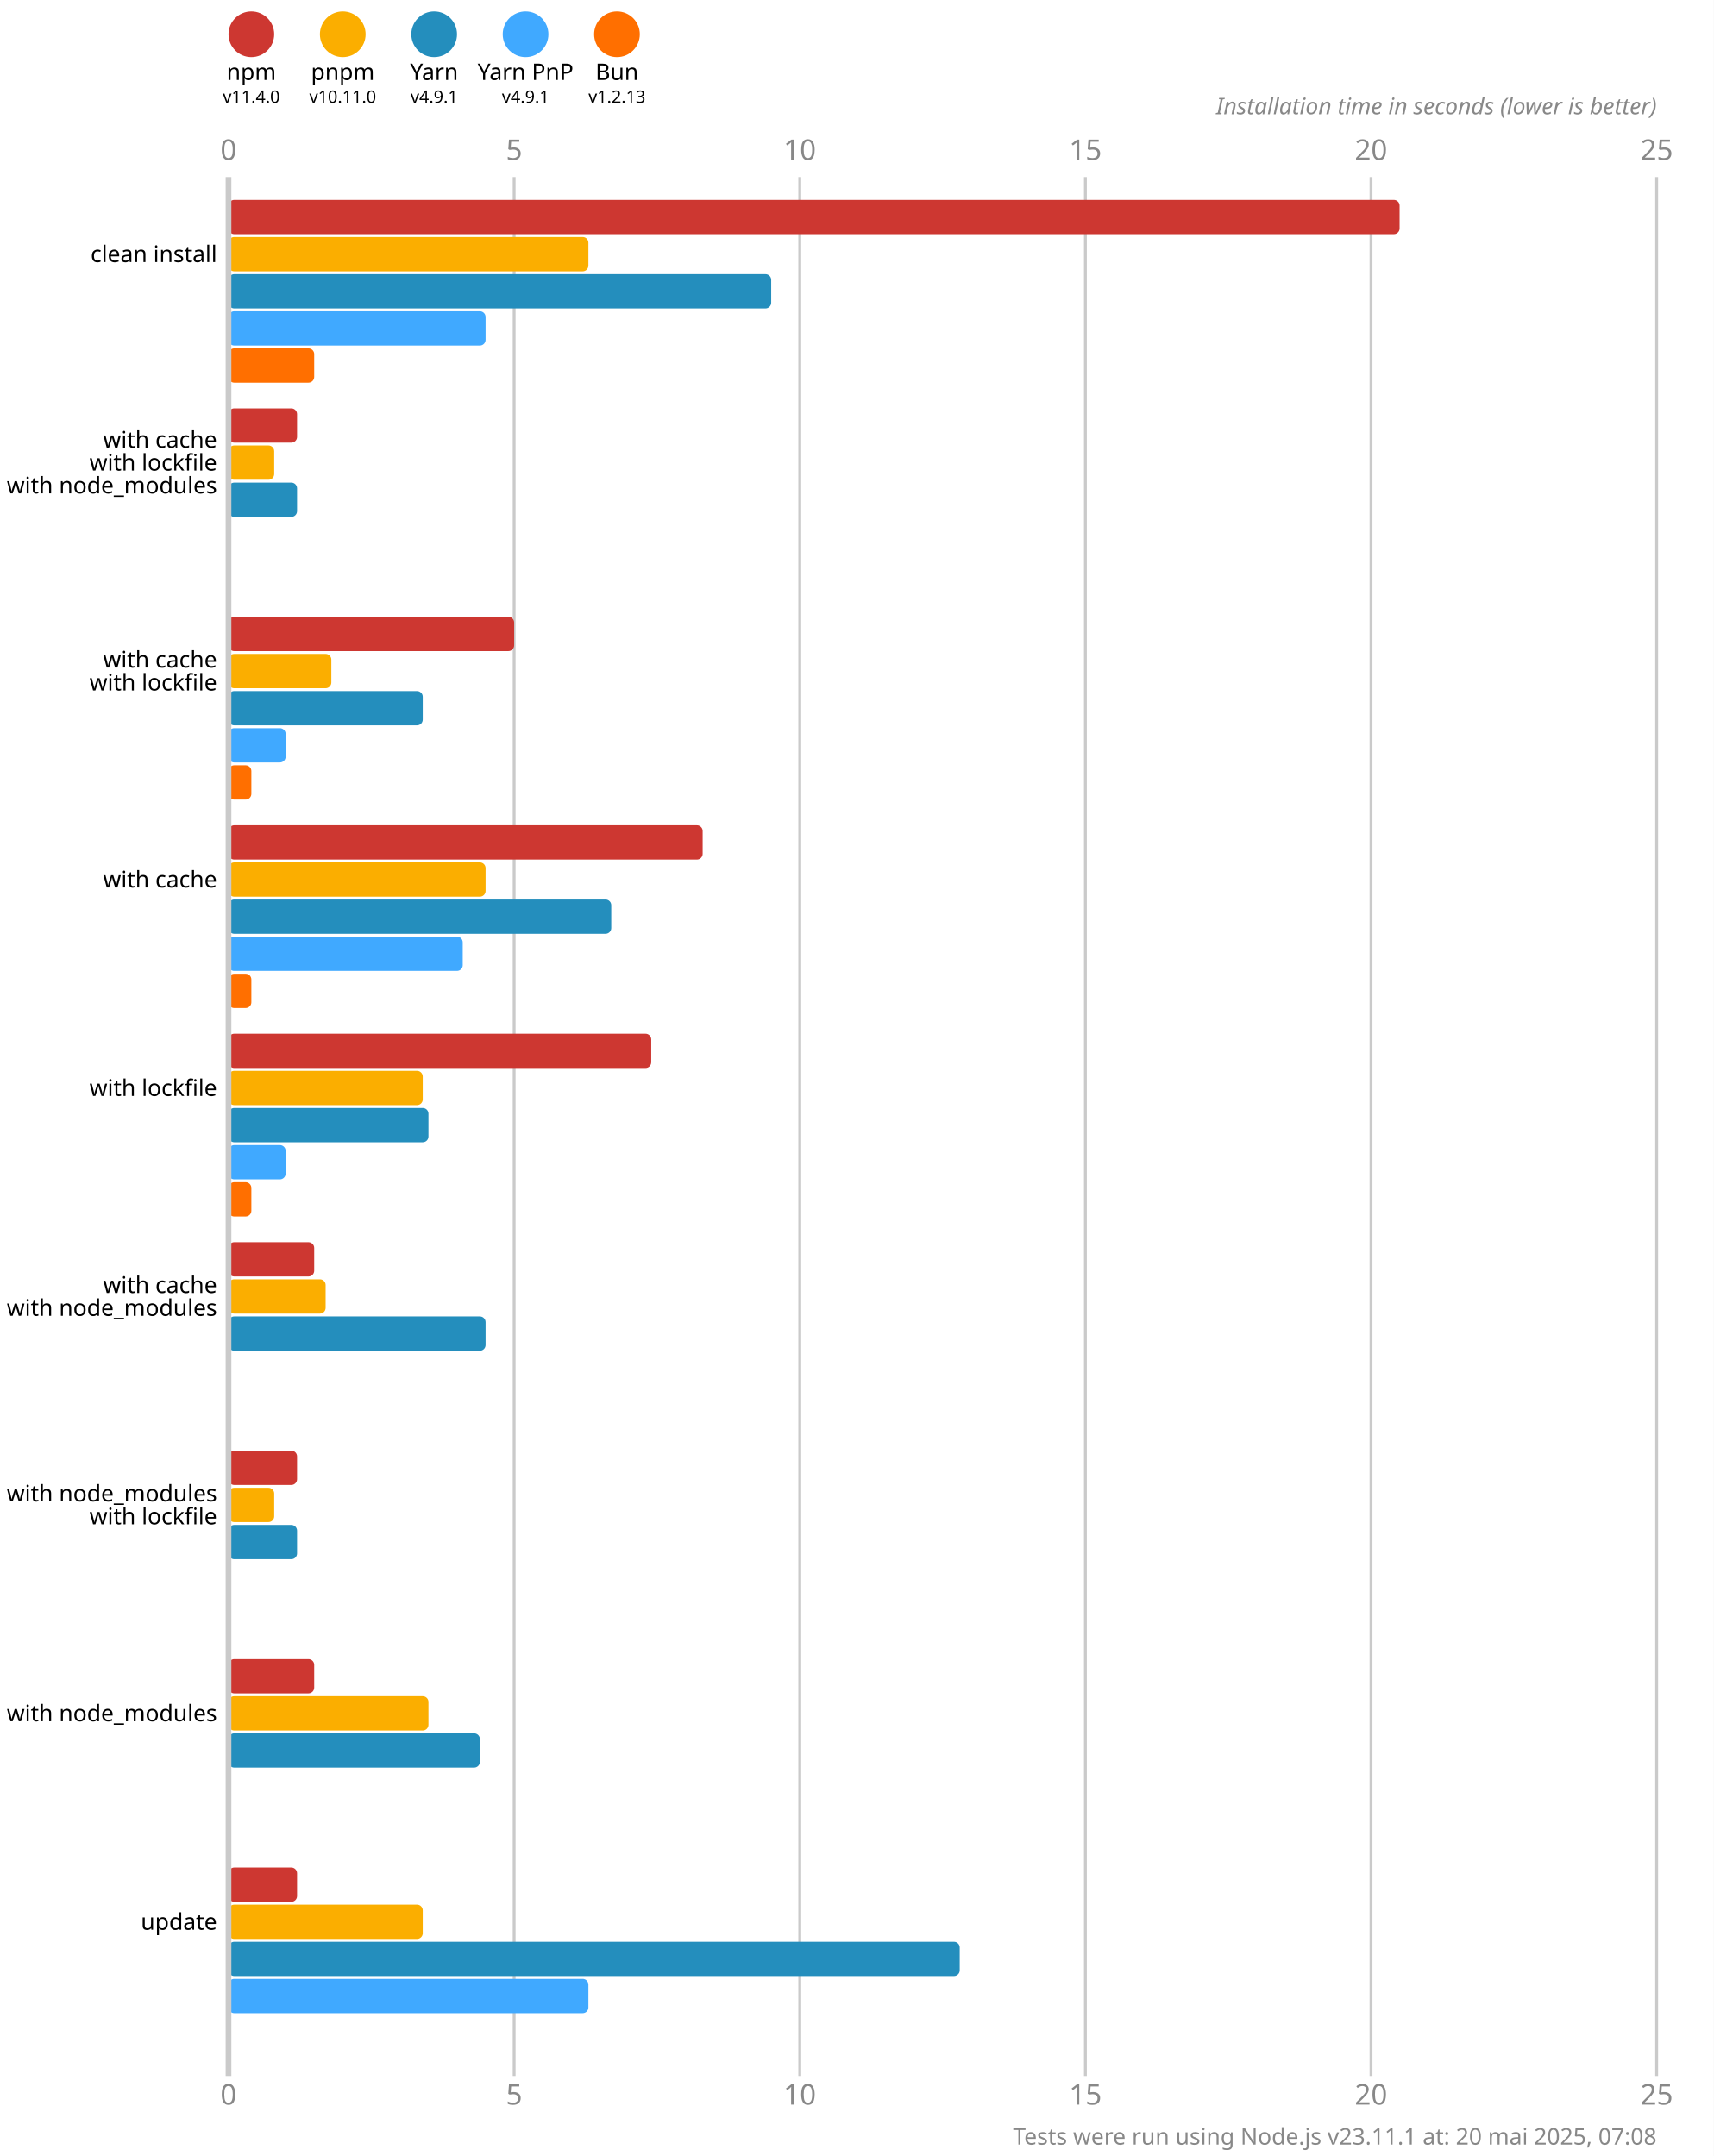
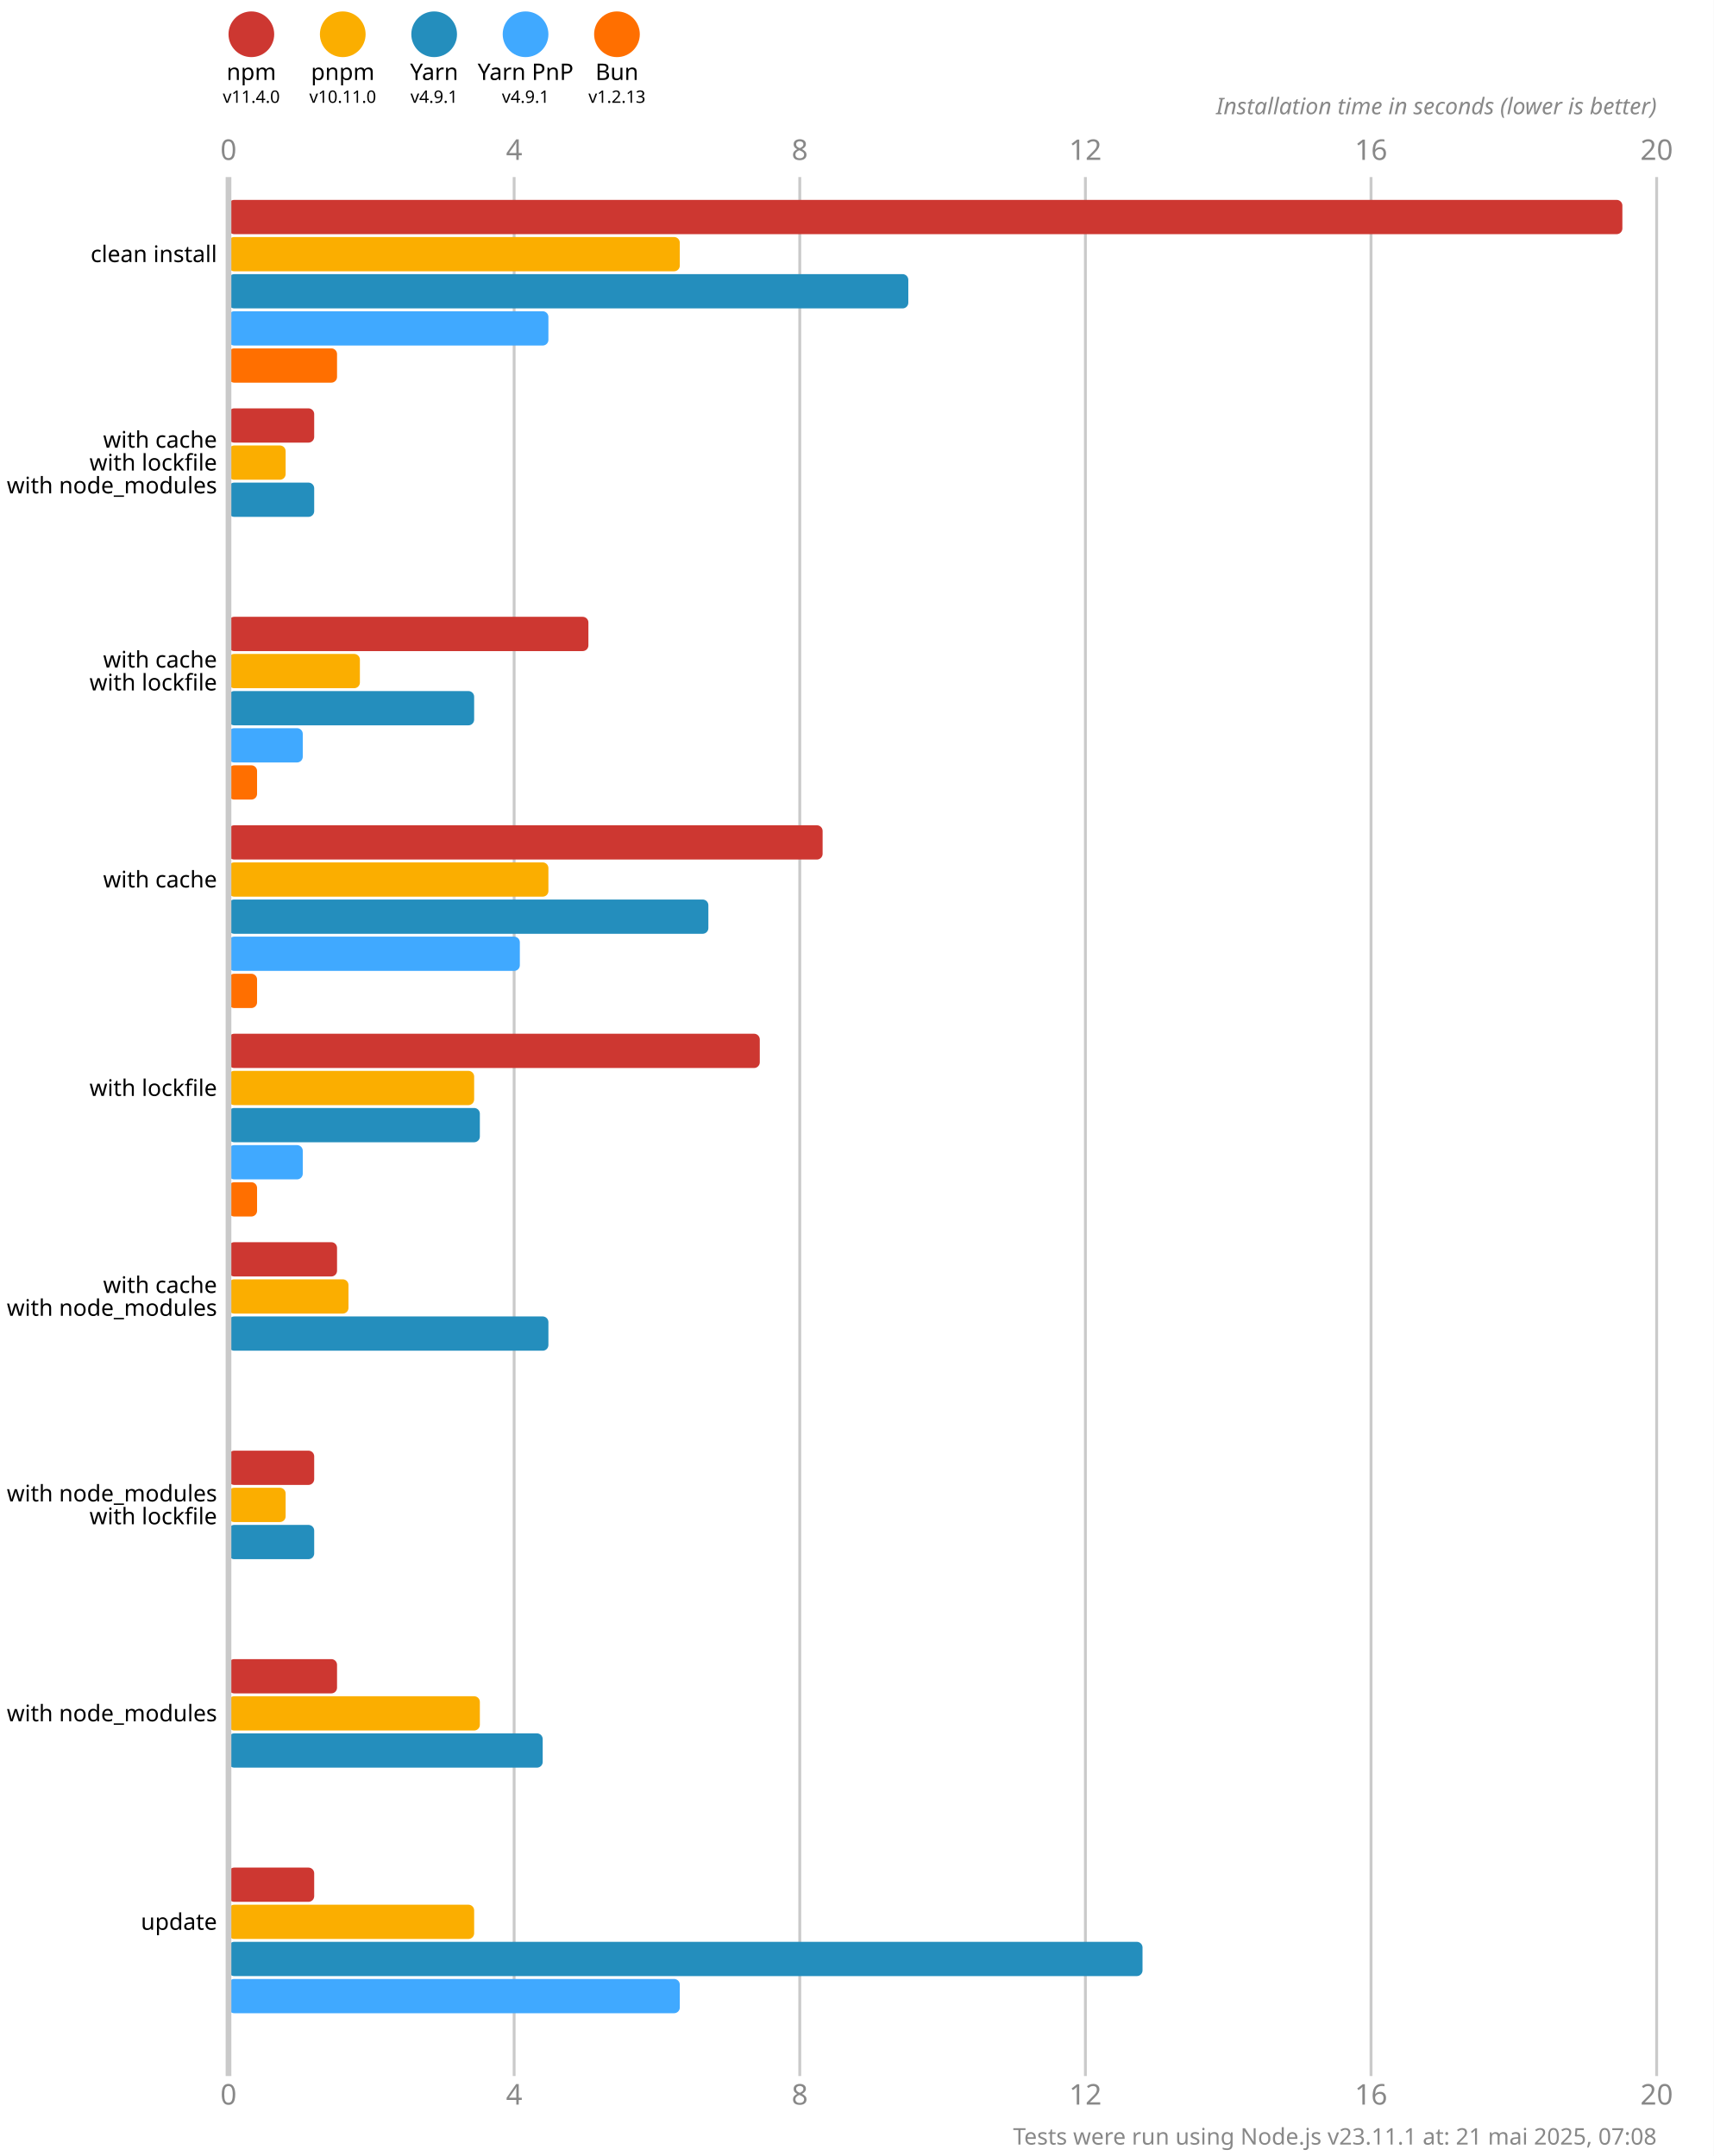
<svg xmlns="http://www.w3.org/2000/svg" version="1.1" viewBox="0 0 300 377.5">
  <style>
    .font { font-family: sans-serif; }
    .s3 { font-size: 3px; }
    .s4 { font-size: 4px; }
    .s5 { font-size: 5px; }
    .line { stroke: #cacaca; }
    .width { stroke-width: 0.5; }
    .text { fill: #888; }
  </style>
  <rect x="0" y="0" width="300" height="377.5" fill="#fff" />
  <circle cx="44" cy="6" r="4" fill="#cd3731" />
  <text x="44" y="14" class="font s4" text-anchor="middle">npm</text>
  <text x="44" y="18" class="font s3" text-anchor="middle">v11.4.0</text>
  <circle cx="60" cy="6" r="4" fill="#fbae00" />
  <text x="60" y="14" class="font s4" text-anchor="middle">pnpm</text>
  <text x="60" y="18" class="font s3" text-anchor="middle">v10.11.0</text>
  <circle cx="76" cy="6" r="4" fill="#248ebd" />
  <text x="76" y="14" class="font s4" text-anchor="middle">Yarn</text>
  <text x="76" y="18" class="font s3" text-anchor="middle">v4.9.1</text>
  <circle cx="92" cy="6" r="4" fill="#40a9ff" />
  <text x="92" y="14" class="font s4" text-anchor="middle">Yarn PnP</text>
  <text x="92" y="18" class="font s3" text-anchor="middle">v4.9.1</text>
  <circle cx="108" cy="6" r="4" fill="#ff6f00" />
  <text x="108" y="14" class="font s4" text-anchor="middle">Bun</text>
  <text x="108" y="18" class="font s3" text-anchor="middle">v1.2.13</text>
  <text x="40" y="28" class="font s5 text" text-anchor="middle">0</text>
  <text x="40" y="368.5" class="font s5 text" text-anchor="middle">0</text>
  <line x1="90" y1="31" x2="90" y2="363.5" class="line width" />
-   <text x="90" y="28" class="font s5 text" text-anchor="middle">5</text>
-   <text x="90" y="368.5" class="font s5 text" text-anchor="middle">5</text>
+   <text x="90" y="28" class="font s5 text" text-anchor="middle">4</text>
+   <text x="90" y="368.5" class="font s5 text" text-anchor="middle">4</text>
  <line x1="140" y1="31" x2="140" y2="363.5" class="line width" />
-   <text x="140" y="28" class="font s5 text" text-anchor="middle">10</text>
-   <text x="140" y="368.5" class="font s5 text" text-anchor="middle">10</text>
+   <text x="140" y="28" class="font s5 text" text-anchor="middle">8</text>
+   <text x="140" y="368.5" class="font s5 text" text-anchor="middle">8</text>
  <line x1="190" y1="31" x2="190" y2="363.5" class="line width" />
-   <text x="190" y="28" class="font s5 text" text-anchor="middle">15</text>
-   <text x="190" y="368.5" class="font s5 text" text-anchor="middle">15</text>
+   <text x="190" y="28" class="font s5 text" text-anchor="middle">12</text>
+   <text x="190" y="368.5" class="font s5 text" text-anchor="middle">12</text>
  <line x1="240" y1="31" x2="240" y2="363.5" class="line width" />
-   <text x="240" y="28" class="font s5 text" text-anchor="middle">20</text>
-   <text x="240" y="368.5" class="font s5 text" text-anchor="middle">20</text>
+   <text x="240" y="28" class="font s5 text" text-anchor="middle">16</text>
+   <text x="240" y="368.5" class="font s5 text" text-anchor="middle">16</text>
  <line x1="290" y1="31" x2="290" y2="363.5" class="line width" />
-   <text x="290" y="28" class="font s5 text" text-anchor="middle">25</text>
-   <text x="290" y="368.5" class="font s5 text" text-anchor="middle">25</text>
+   <text x="290" y="28" class="font s5 text" text-anchor="middle">20</text>
+   <text x="290" y="368.5" class="font s5 text" text-anchor="middle">20</text>
  <text x="290" y="20" class="font s4 text" font-style="italic" text-anchor="end">Installation time in seconds (lower is better)</text>
-   <rect x="40" y="35" width="205" height="6" fill="#cd3731" rx="1" ry="1" />
-   <rect x="40" y="41.5" width="63" height="6" fill="#fbae00" rx="1" ry="1" />
-   <rect x="40" y="48" width="95" height="6" fill="#248ebd" rx="1" ry="1" />
-   <rect x="40" y="54.5" width="45" height="6" fill="#40a9ff" rx="1" ry="1" />
-   <rect x="40" y="61" width="15" height="6" fill="#ff6f00" rx="1" ry="1" />
-   <rect x="40" y="71.5" width="12" height="6" fill="#cd3731" rx="1" ry="1" />
-   <rect x="40" y="78" width="8" height="6" fill="#fbae00" rx="1" ry="1" />
-   <rect x="40" y="84.5" width="12" height="6" fill="#248ebd" rx="1" ry="1" />
+   <rect x="40" y="35" width="244" height="6" fill="#cd3731" rx="1" ry="1" />
+   <rect x="40" y="41.5" width="79" height="6" fill="#fbae00" rx="1" ry="1" />
+   <rect x="40" y="48" width="119" height="6" fill="#248ebd" rx="1" ry="1" />
+   <rect x="40" y="54.5" width="56" height="6" fill="#40a9ff" rx="1" ry="1" />
+   <rect x="40" y="61" width="19" height="6" fill="#ff6f00" rx="1" ry="1" />
+   <rect x="40" y="71.5" width="15" height="6" fill="#cd3731" rx="1" ry="1" />
+   <rect x="40" y="78" width="10" height="6" fill="#fbae00" rx="1" ry="1" />
+   <rect x="40" y="84.5" width="15" height="6" fill="#248ebd" rx="1" ry="1" />
  <rect x="40" y="91" width="0" height="6" fill="#40a9ff" rx="1" ry="1" />
  <rect x="40" y="97.5" width="0" height="6" fill="#ff6f00" rx="1" ry="1" />
-   <rect x="40" y="108" width="50" height="6" fill="#cd3731" rx="1" ry="1" />
-   <rect x="40" y="114.5" width="18" height="6" fill="#fbae00" rx="1" ry="1" />
-   <rect x="40" y="121" width="34" height="6" fill="#248ebd" rx="1" ry="1" />
-   <rect x="40" y="127.5" width="10" height="6" fill="#40a9ff" rx="1" ry="1" />
-   <rect x="40" y="134" width="4" height="6" fill="#ff6f00" rx="1" ry="1" />
-   <rect x="40" y="144.5" width="83" height="6" fill="#cd3731" rx="1" ry="1" />
-   <rect x="40" y="151" width="45" height="6" fill="#fbae00" rx="1" ry="1" />
-   <rect x="40" y="157.5" width="67" height="6" fill="#248ebd" rx="1" ry="1" />
-   <rect x="40" y="164" width="41" height="6" fill="#40a9ff" rx="1" ry="1" />
-   <rect x="40" y="170.5" width="4" height="6" fill="#ff6f00" rx="1" ry="1" />
-   <rect x="40" y="181" width="74" height="6" fill="#cd3731" rx="1" ry="1" />
-   <rect x="40" y="187.5" width="34" height="6" fill="#fbae00" rx="1" ry="1" />
-   <rect x="40" y="194" width="35" height="6" fill="#248ebd" rx="1" ry="1" />
-   <rect x="40" y="200.5" width="10" height="6" fill="#40a9ff" rx="1" ry="1" />
-   <rect x="40" y="207" width="4" height="6" fill="#ff6f00" rx="1" ry="1" />
-   <rect x="40" y="217.5" width="15" height="6" fill="#cd3731" rx="1" ry="1" />
-   <rect x="40" y="224" width="17" height="6" fill="#fbae00" rx="1" ry="1" />
-   <rect x="40" y="230.5" width="45" height="6" fill="#248ebd" rx="1" ry="1" />
+   <rect x="40" y="108" width="63" height="6" fill="#cd3731" rx="1" ry="1" />
+   <rect x="40" y="114.5" width="23" height="6" fill="#fbae00" rx="1" ry="1" />
+   <rect x="40" y="121" width="43" height="6" fill="#248ebd" rx="1" ry="1" />
+   <rect x="40" y="127.5" width="13" height="6" fill="#40a9ff" rx="1" ry="1" />
+   <rect x="40" y="134" width="5" height="6" fill="#ff6f00" rx="1" ry="1" />
+   <rect x="40" y="144.5" width="104" height="6" fill="#cd3731" rx="1" ry="1" />
+   <rect x="40" y="151" width="56" height="6" fill="#fbae00" rx="1" ry="1" />
+   <rect x="40" y="157.5" width="84" height="6" fill="#248ebd" rx="1" ry="1" />
+   <rect x="40" y="164" width="51" height="6" fill="#40a9ff" rx="1" ry="1" />
+   <rect x="40" y="170.5" width="5" height="6" fill="#ff6f00" rx="1" ry="1" />
+   <rect x="40" y="181" width="93" height="6" fill="#cd3731" rx="1" ry="1" />
+   <rect x="40" y="187.5" width="43" height="6" fill="#fbae00" rx="1" ry="1" />
+   <rect x="40" y="194" width="44" height="6" fill="#248ebd" rx="1" ry="1" />
+   <rect x="40" y="200.5" width="13" height="6" fill="#40a9ff" rx="1" ry="1" />
+   <rect x="40" y="207" width="5" height="6" fill="#ff6f00" rx="1" ry="1" />
+   <rect x="40" y="217.5" width="19" height="6" fill="#cd3731" rx="1" ry="1" />
+   <rect x="40" y="224" width="21" height="6" fill="#fbae00" rx="1" ry="1" />
+   <rect x="40" y="230.5" width="56" height="6" fill="#248ebd" rx="1" ry="1" />
  <rect x="40" y="237" width="0" height="6" fill="#40a9ff" rx="1" ry="1" />
  <rect x="40" y="243.5" width="0" height="6" fill="#ff6f00" rx="1" ry="1" />
-   <rect x="40" y="254" width="12" height="6" fill="#cd3731" rx="1" ry="1" />
-   <rect x="40" y="260.5" width="8" height="6" fill="#fbae00" rx="1" ry="1" />
-   <rect x="40" y="267" width="12" height="6" fill="#248ebd" rx="1" ry="1" />
+   <rect x="40" y="254" width="15" height="6" fill="#cd3731" rx="1" ry="1" />
+   <rect x="40" y="260.5" width="10" height="6" fill="#fbae00" rx="1" ry="1" />
+   <rect x="40" y="267" width="15" height="6" fill="#248ebd" rx="1" ry="1" />
  <rect x="40" y="273.5" width="0" height="6" fill="#40a9ff" rx="1" ry="1" />
  <rect x="40" y="280" width="0" height="6" fill="#ff6f00" rx="1" ry="1" />
-   <rect x="40" y="290.5" width="15" height="6" fill="#cd3731" rx="1" ry="1" />
-   <rect x="40" y="297" width="35" height="6" fill="#fbae00" rx="1" ry="1" />
-   <rect x="40" y="303.5" width="44" height="6" fill="#248ebd" rx="1" ry="1" />
+   <rect x="40" y="290.5" width="19" height="6" fill="#cd3731" rx="1" ry="1" />
+   <rect x="40" y="297" width="44" height="6" fill="#fbae00" rx="1" ry="1" />
+   <rect x="40" y="303.5" width="55" height="6" fill="#248ebd" rx="1" ry="1" />
  <rect x="40" y="310" width="0" height="6" fill="#40a9ff" rx="1" ry="1" />
  <rect x="40" y="316.5" width="0" height="6" fill="#ff6f00" rx="1" ry="1" />
-   <rect x="40" y="327" width="12" height="6" fill="#cd3731" rx="1" ry="1" />
-   <rect x="40" y="333.5" width="34" height="6" fill="#fbae00" rx="1" ry="1" />
-   <rect x="40" y="340" width="128" height="6" fill="#248ebd" rx="1" ry="1" />
-   <rect x="40" y="346.5" width="63" height="6" fill="#40a9ff" rx="1" ry="1" />
+   <rect x="40" y="327" width="15" height="6" fill="#cd3731" rx="1" ry="1" />
+   <rect x="40" y="333.5" width="43" height="6" fill="#fbae00" rx="1" ry="1" />
+   <rect x="40" y="340" width="160" height="6" fill="#248ebd" rx="1" ry="1" />
+   <rect x="40" y="346.5" width="79" height="6" fill="#40a9ff" rx="1" ry="1" />
  <rect x="40" y="353" width="0" height="6" fill="#ff6f00" rx="1" ry="1" />
  <line x1="40" y1="31" x2="40" y2="363.5" class="line" />
  <text x="38" y="44.5" class="font s4" dominant-baseline="middle" text-anchor="end">clean install</text>
  <text x="38" y="77" class="font s4" dominant-baseline="middle" text-anchor="end">with cache</text>
  <text x="38" y="81" class="font s4" dominant-baseline="middle" text-anchor="end">with lockfile</text>
  <text x="38" y="85" class="font s4" dominant-baseline="middle" text-anchor="end">with node_modules</text>
  <text x="38" y="115.5" class="font s4" dominant-baseline="middle" text-anchor="end">with cache</text>
  <text x="38" y="119.5" class="font s4" dominant-baseline="middle" text-anchor="end">with lockfile</text>
  <text x="38" y="154" class="font s4" dominant-baseline="middle" text-anchor="end">with cache</text>
  <text x="38" y="190.5" class="font s4" dominant-baseline="middle" text-anchor="end">with lockfile</text>
  <text x="38" y="225" class="font s4" dominant-baseline="middle" text-anchor="end">with cache</text>
  <text x="38" y="229" class="font s4" dominant-baseline="middle" text-anchor="end">with node_modules</text>
  <text x="38" y="261.5" class="font s4" dominant-baseline="middle" text-anchor="end">with node_modules</text>
  <text x="38" y="265.5" class="font s4" dominant-baseline="middle" text-anchor="end">with lockfile</text>
  <text x="38" y="300" class="font s4" dominant-baseline="middle" text-anchor="end">with node_modules</text>
  <text x="38" y="336.5" class="font s4" dominant-baseline="middle" text-anchor="end">update</text>
-   <text x="290" y="375.5" class="font s4 text" text-anchor="end">Tests were run using Node.js v23.11.1 at: 20 mai 2025, 07:08</text>
+   <text x="290" y="375.5" class="font s4 text" text-anchor="end">Tests were run using Node.js v23.11.1 at: 21 mai 2025, 07:08</text>
</svg>
